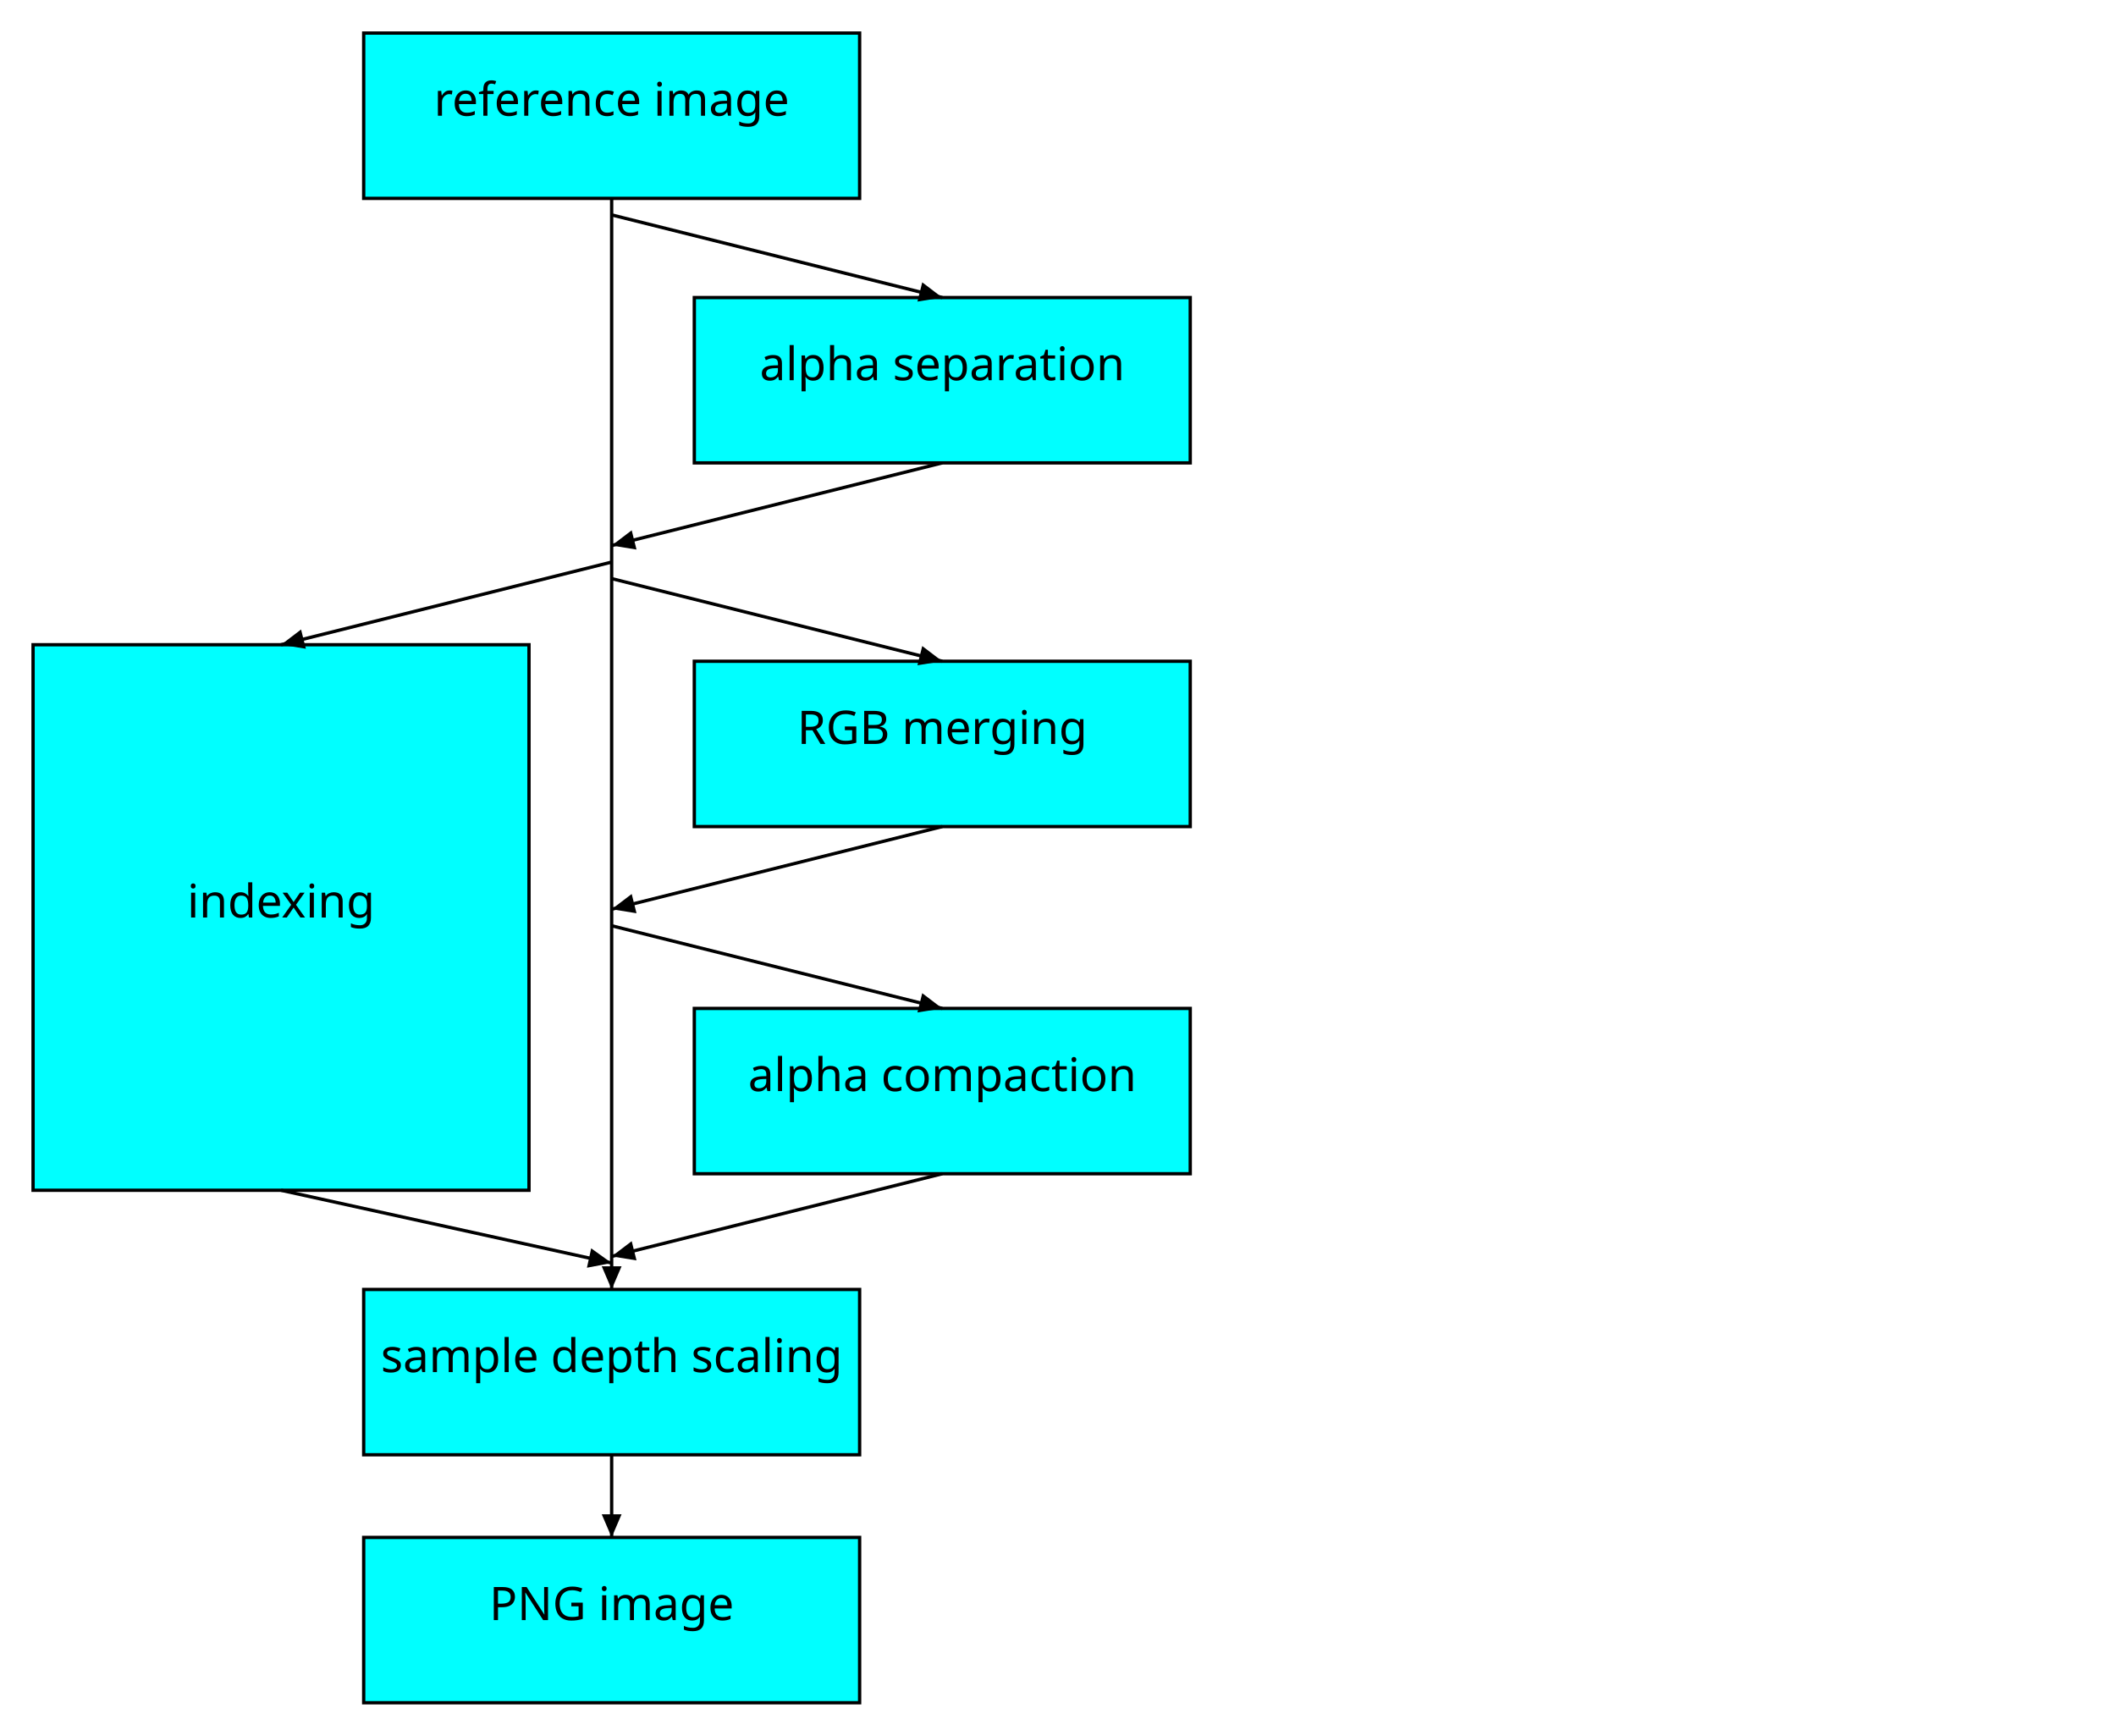
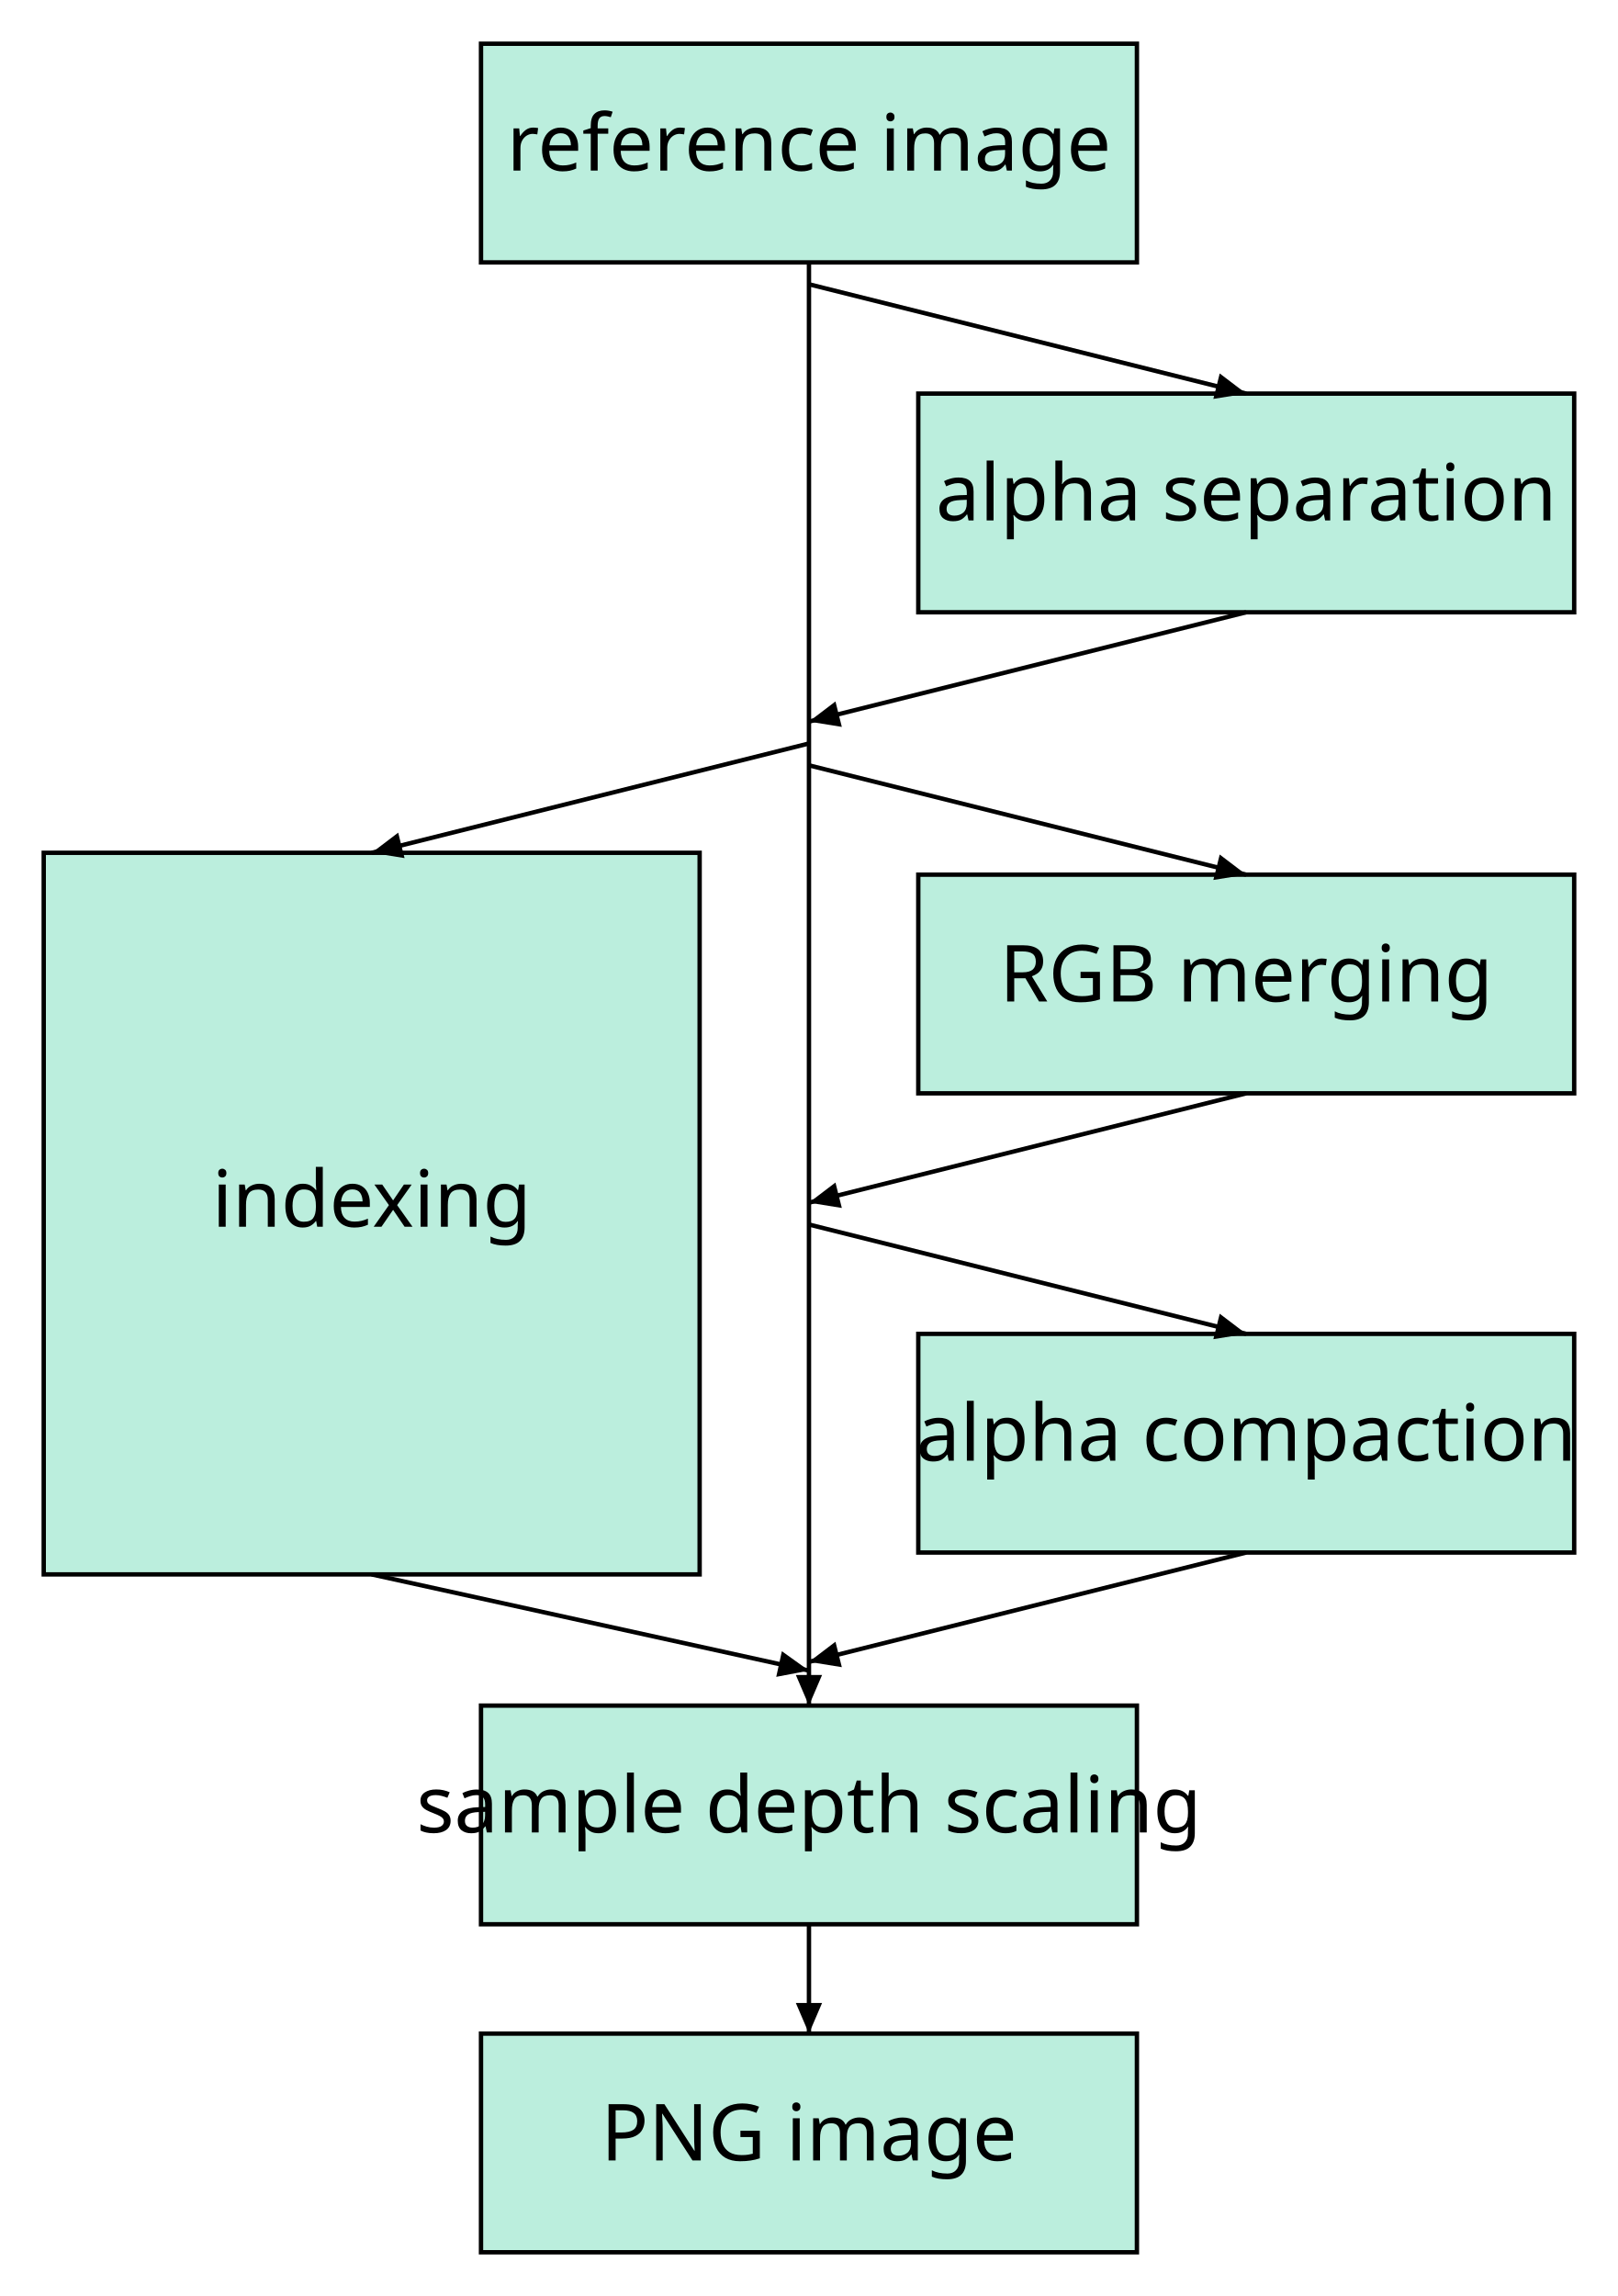
- <svg xmlns="http://www.w3.org/2000/svg" width="640" height="525">
+ <svg xmlns="http://www.w3.org/2000/svg" viewBox="0 0 370 525">
+   <style>
+ @font-face {
+ 	font-family: OS_Cond_Med;
+ 	src: url(./fonts/OS_Cond_Med.woff2);
+ }
+ text {
+ 	font-family: OS_Cond_Med;
+ 	fill: black;
+ }
+ rect {
+ 	fill: #BED;
+ }
+ </style>
  <marker id="arrend" refX="8" refY="4" markerWidth="8" markerHeight="8" orient="auto">
    <path d="M 1 4 L 1 1 8 4 1 7z" />
  </marker>
  <marker id="larrend" refX="0" refY="4" markerWidth="8" markerHeight="8" orient="auto">
    <path d="M 8 4 L 8 1 0 4 8 7z" />
  </marker>
  <g transform="translate(10,10)">
-     <g style="fill:aqua; stroke:black; stroke-width:1">
-       <rect x="100" y="0" width="150" height="50" style="fill:aqua" />
-       <rect x="200" y="80" width="150" height="50" style="fill:aqua" />
-       <rect x="200" y="190" width="150" height="50" style="fill:aqua" />
-       <rect x="200" y="295" width="150" height="50" style="fill:aqua" />
-       <rect x="100" y="380" width="150" height="50" style="fill:aqua" />
-       <rect x="100" y="455" width="150" height="50" style="fill:aqua" />
-       <rect x="0" y="185" width="150" height="165" style="fill:aqua" />
+     <g style="stroke:black; stroke-width:1">
+       <rect x="100" y="0" width="150" height="50" />
+       <rect x="200" y="80" width="150" height="50" />
+       <rect x="200" y="190" width="150" height="50" />
+       <rect x="200" y="295" width="150" height="50" />
+       <rect x="100" y="380" width="150" height="50" />
+       <rect x="100" y="455" width="150" height="50" />
+       <rect x="0" y="185" width="150" height="165" />
    </g>
    <g style="fill:none; stroke:black; stroke-width:1">
      <line marker-end="url(#arrend)" x1="175" y1="50" x2="175" y2="380" />
      <line marker-end="url(#arrend)" x1="175" y1="55" x2="275" y2="80" />
      <line marker-end="url(#arrend)" x1="275" y1="130" x2="175" y2="155" />
      <line marker-end="url(#arrend)" x1="175" y1="165" x2="275" y2="190" />
      <line marker-end="url(#arrend)" x1="275" y1="240" x2="175" y2="265" />
      <line marker-end="url(#arrend)" x1="175" y1="270" x2="275" y2="295" />
      <line marker-end="url(#arrend)" x1="275" y1="345" x2="175" y2="370" />
      <line marker-end="url(#arrend)" x1="175" y1="160" x2="75" y2="185" />
      <line marker-end="url(#arrend)" x1="75" y1="350" x2="175" y2="372" />
      <line marker-end="url(#arrend)" x1="175" y1="430" x2="175" y2="455" />
    </g>
-     <g style="font-family:Verdana, sans-serif; stroke:none; font-size:14; fill:black; text-anchor:middle">
-       <text x="175" y="25">reference image</text>
-       <text x="275" y="105">alpha separation</text>
-       <text x="275" y="215">RGB merging</text>
-       <text x="275" y="320">alpha compaction</text>
-       <text x="75" y="267.5">indexing</text>
-       <text x="175" y="405">sample depth scaling</text>
-       <text x="175" y="480">PNG image</text>
+     <g style="stroke:none; font-size:18px; fill:black; text-anchor:middle">
+       <text x="175" y="29">reference image</text>
+       <text x="275" y="109">alpha separation</text>
+       <text x="275" y="219">RGB merging</text>
+       <text x="275" y="324">alpha compaction</text>
+       <text x="75" y="270.5">indexing</text>
+       <text x="175" y="409">sample depth scaling</text>
+       <text x="175" y="484">PNG image</text>
    </g>
  </g>
</svg>
